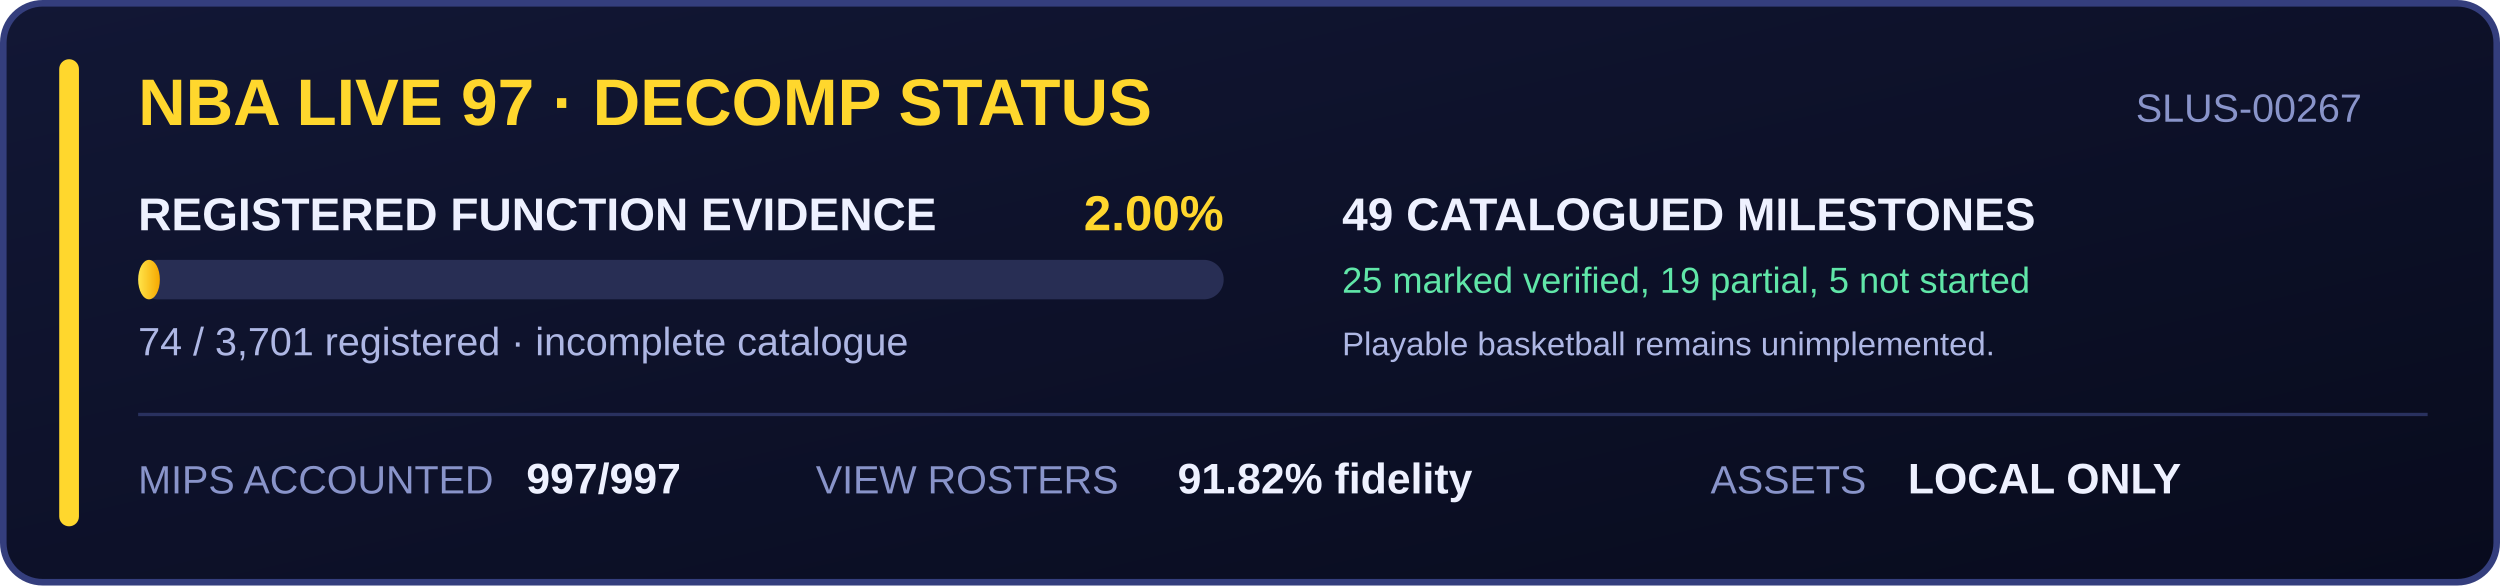
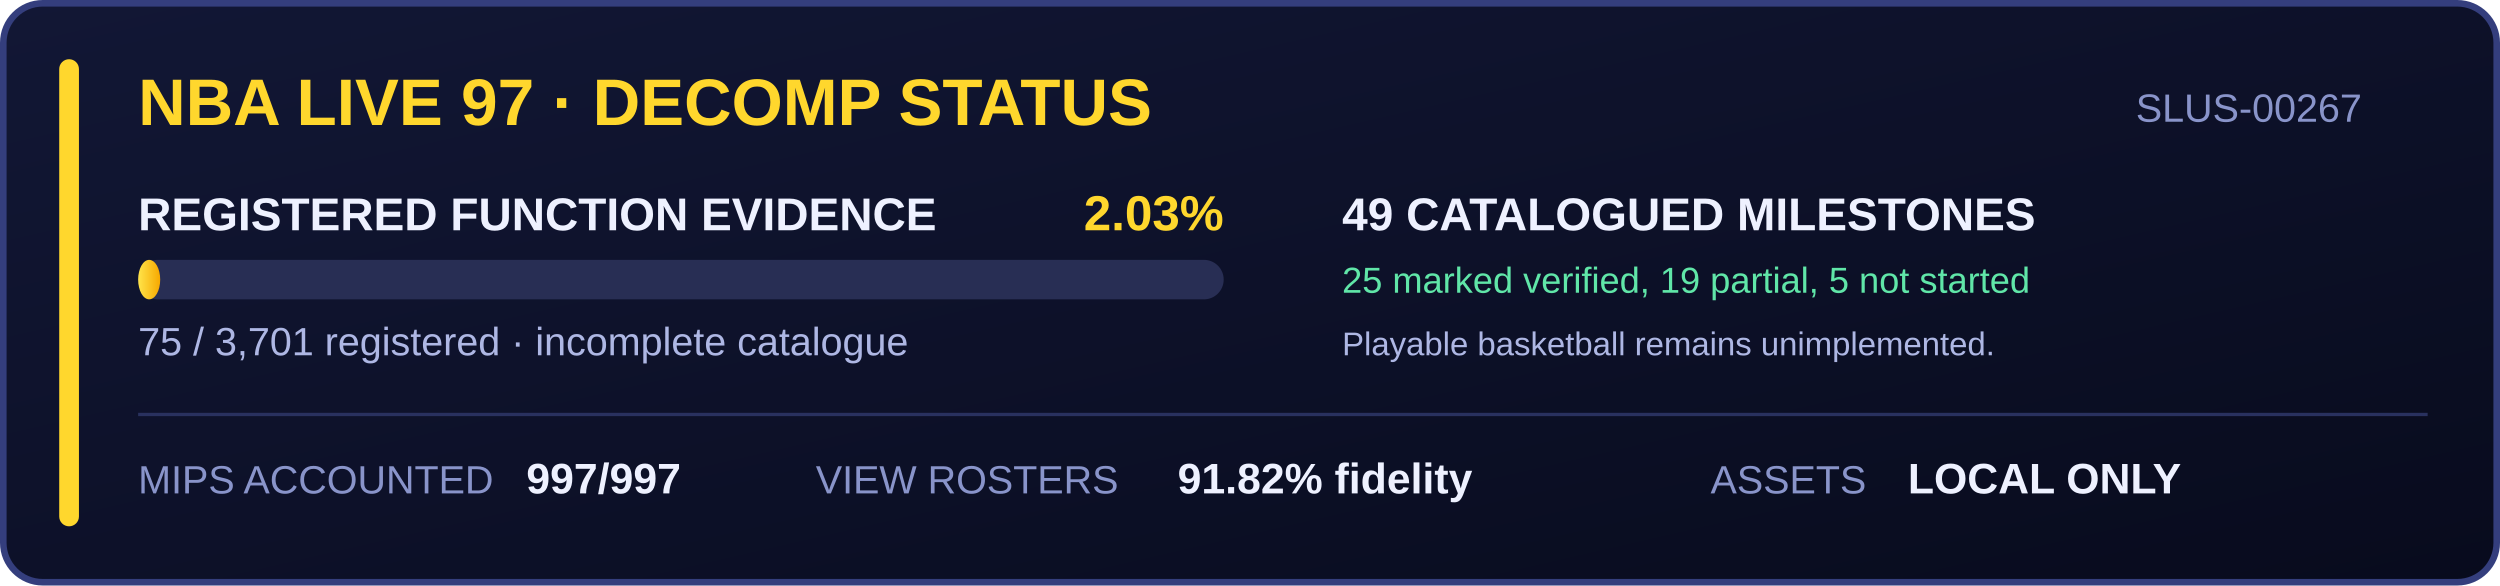
<svg xmlns="http://www.w3.org/2000/svg" width="760" height="178" viewBox="0 0 760 178" role="img" aria-labelledby="title desc">
  <defs>
    <linearGradient id="panel" x1="0" y1="0" x2="1" y2="1">
      <stop stop-color="#121735" />
      <stop offset="1" stop-color="#080b1d" />
    </linearGradient>
    <linearGradient id="gold" x1="0" y1="0" x2="1" y2="0">
      <stop stop-color="#ffe44a" />
      <stop offset="1" stop-color="#f6a800" />
    </linearGradient>
  </defs>
  <rect x="1" y="1" width="758" height="176" rx="12" fill="url(#panel)" stroke="#343e7d" stroke-width="2" />
  <rect x="18" y="18" width="6" height="142" rx="3" fill="#ffd72d" />
  <g font-family="Segoe UI, Arial, sans-serif">
    <text x="42" y="38" fill="#ffd72d" font-size="20" font-weight="700">NBA LIVE 97 · DECOMP STATUS</text>
    <text x="718" y="37" fill="#8994ca" font-size="12" text-anchor="end">SLUS-00267</text>
    <text x="42" y="70" fill="#eef1ff" font-size="14" font-weight="600">REGISTERED FUNCTION EVIDENCE</text>
-     <text x="372" y="70" fill="#ffd72d" font-size="15" font-weight="700" text-anchor="end">2.00%</text>
+     <text x="372" y="70" fill="#ffd72d" font-size="15" font-weight="700" text-anchor="end">2.03%</text>
    <rect x="42" y="79" width="330" height="12" rx="6" fill="#282e54" />
-     <rect x="42" y="79" width="6.6" height="12" rx="6" fill="url(#gold)" />
-     <text x="42" y="108" fill="#aeb7e4" font-size="12">74 / 3,701 registered · incomplete catalogue</text>
+     <rect x="42" y="79" width="6.7" height="12" rx="6" fill="url(#gold)" />
+     <text x="42" y="108" fill="#aeb7e4" font-size="12">75 / 3,701 registered · incomplete catalogue</text>
    <text x="408" y="70" fill="#eef1ff" font-size="14" font-weight="600">49 CATALOGUED MILESTONES</text>
    <text x="408" y="89" fill="#60e6a8" font-size="11">25 marked verified, 19 partial, 5 not started</text>
    <text x="408" y="108" fill="#aeb7e4" font-size="10">Playable basketball remains unimplemented.</text>
    <line x1="42" y1="126" x2="738" y2="126" stroke="#29315f" />
    <text x="42" y="150" fill="#8994ca" font-size="12">MIPS ACCOUNTED</text>
    <text x="160" y="150" fill="#eef1ff" font-size="13" font-weight="700">997/997</text>
    <text x="248" y="150" fill="#8994ca" font-size="12">VIEW ROSTERS</text>
    <text x="358" y="150" fill="#eef1ff" font-size="13" font-weight="700">91.82% fidelity</text>
    <text x="520" y="150" fill="#8994ca" font-size="12">ASSETS</text>
    <text x="580" y="150" fill="#eef1ff" font-size="13" font-weight="700">LOCAL ONLY</text>
  </g>
</svg>
